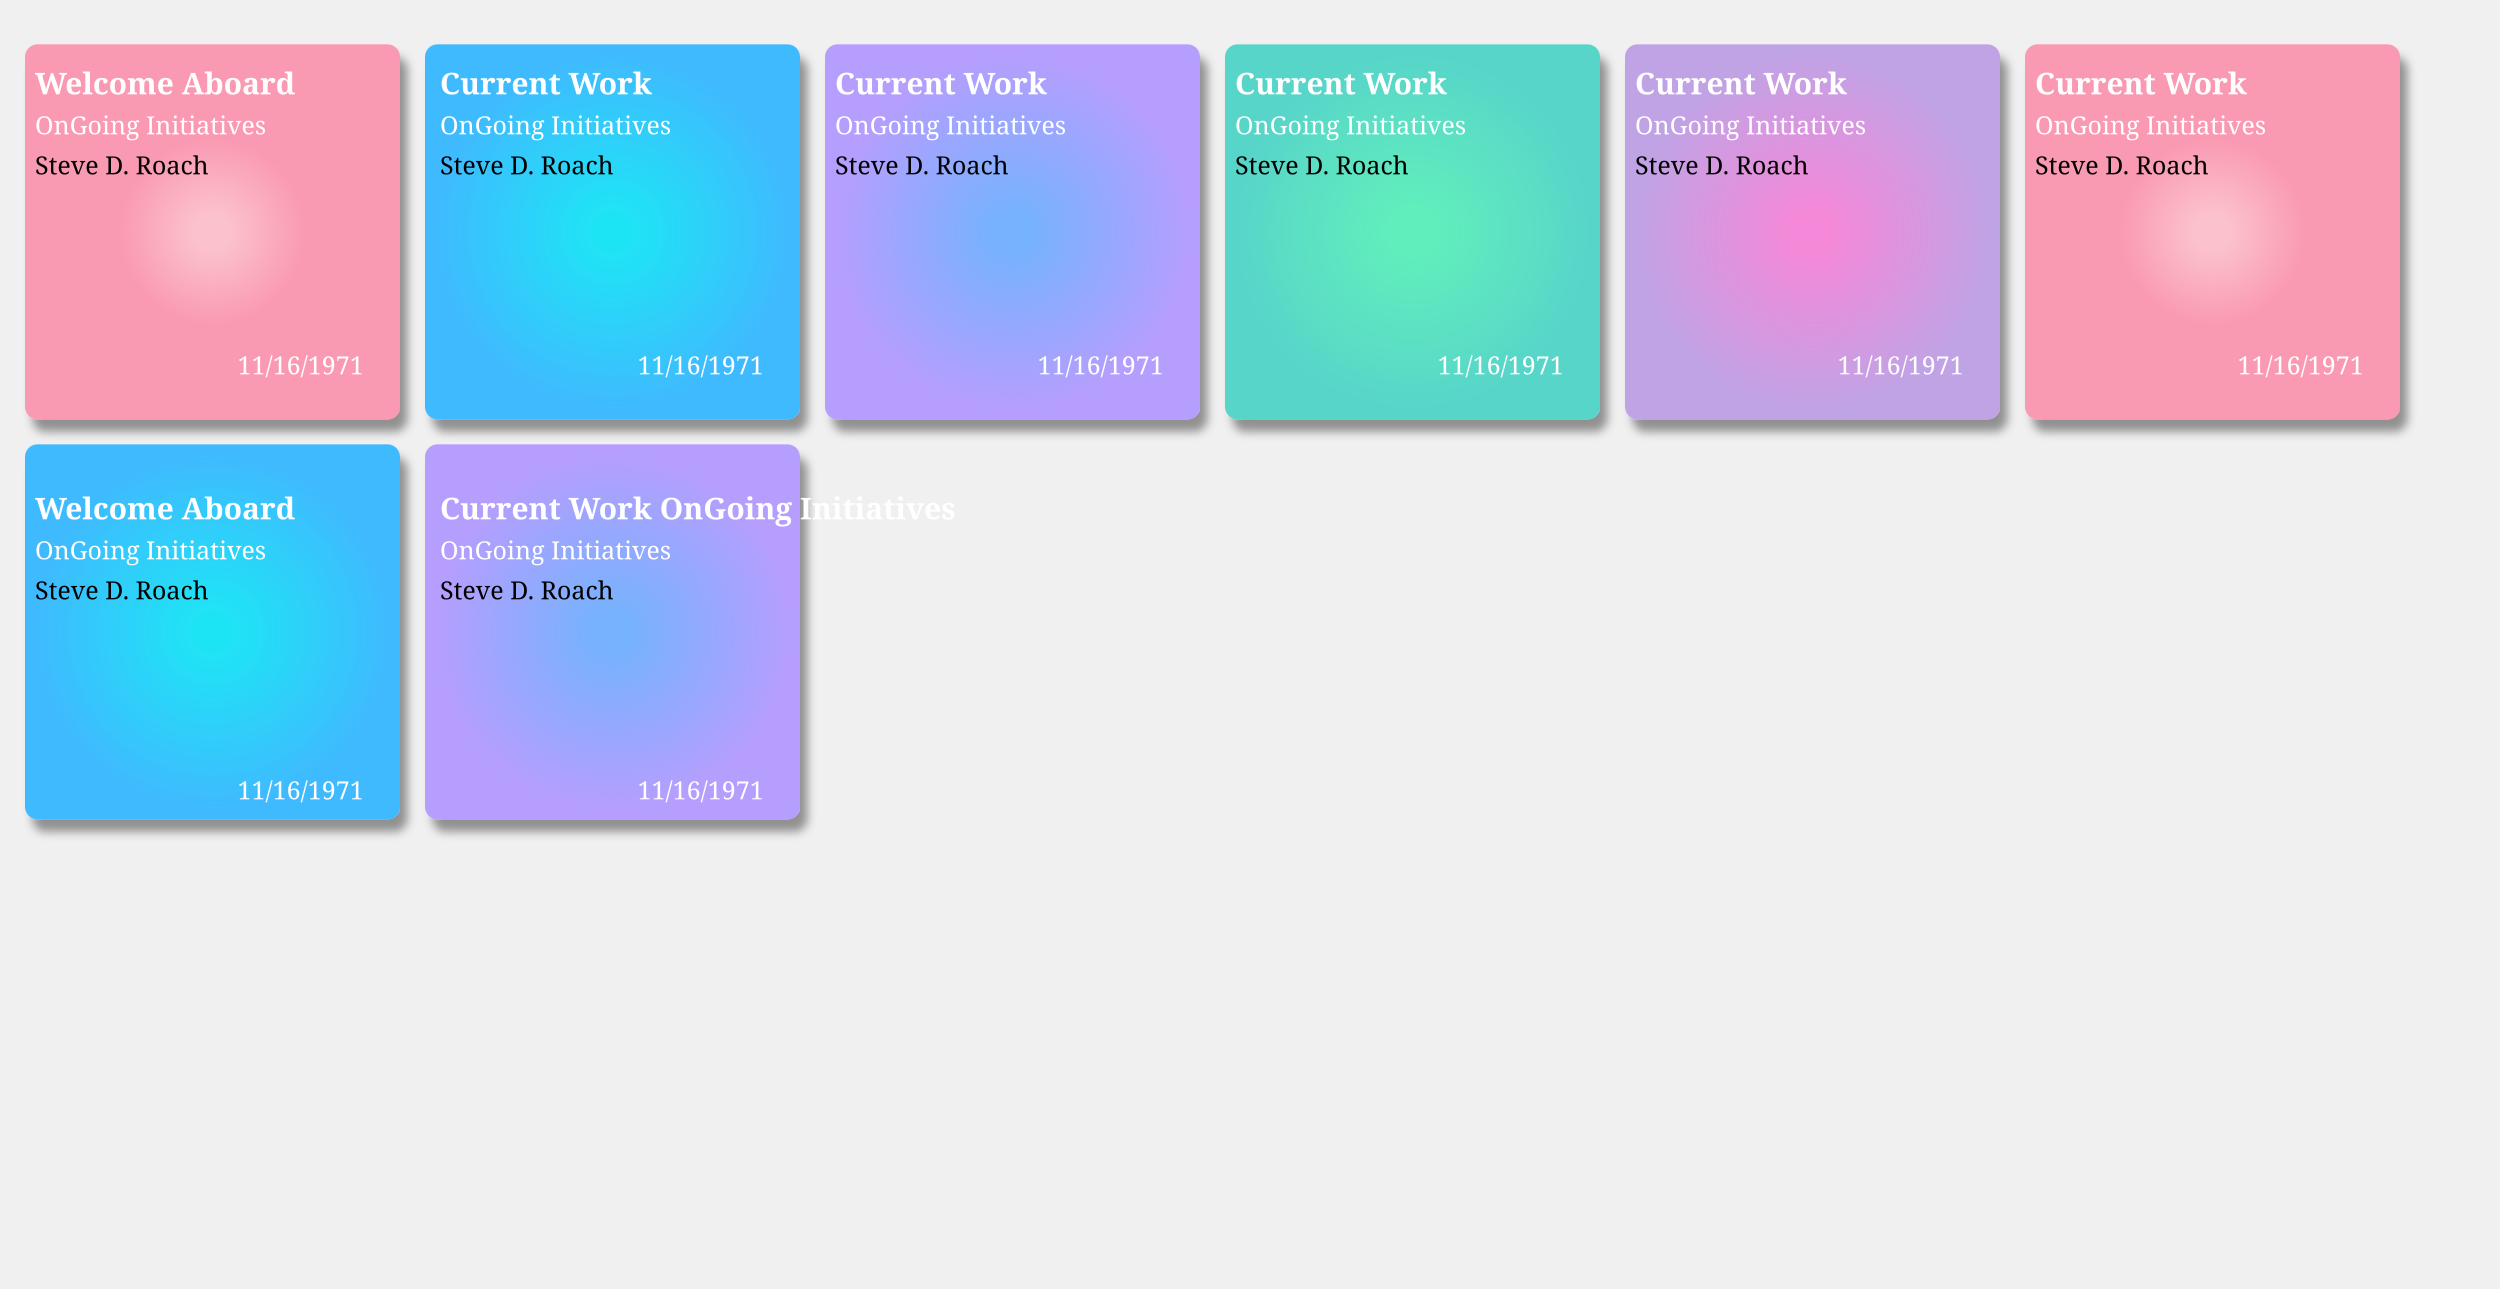
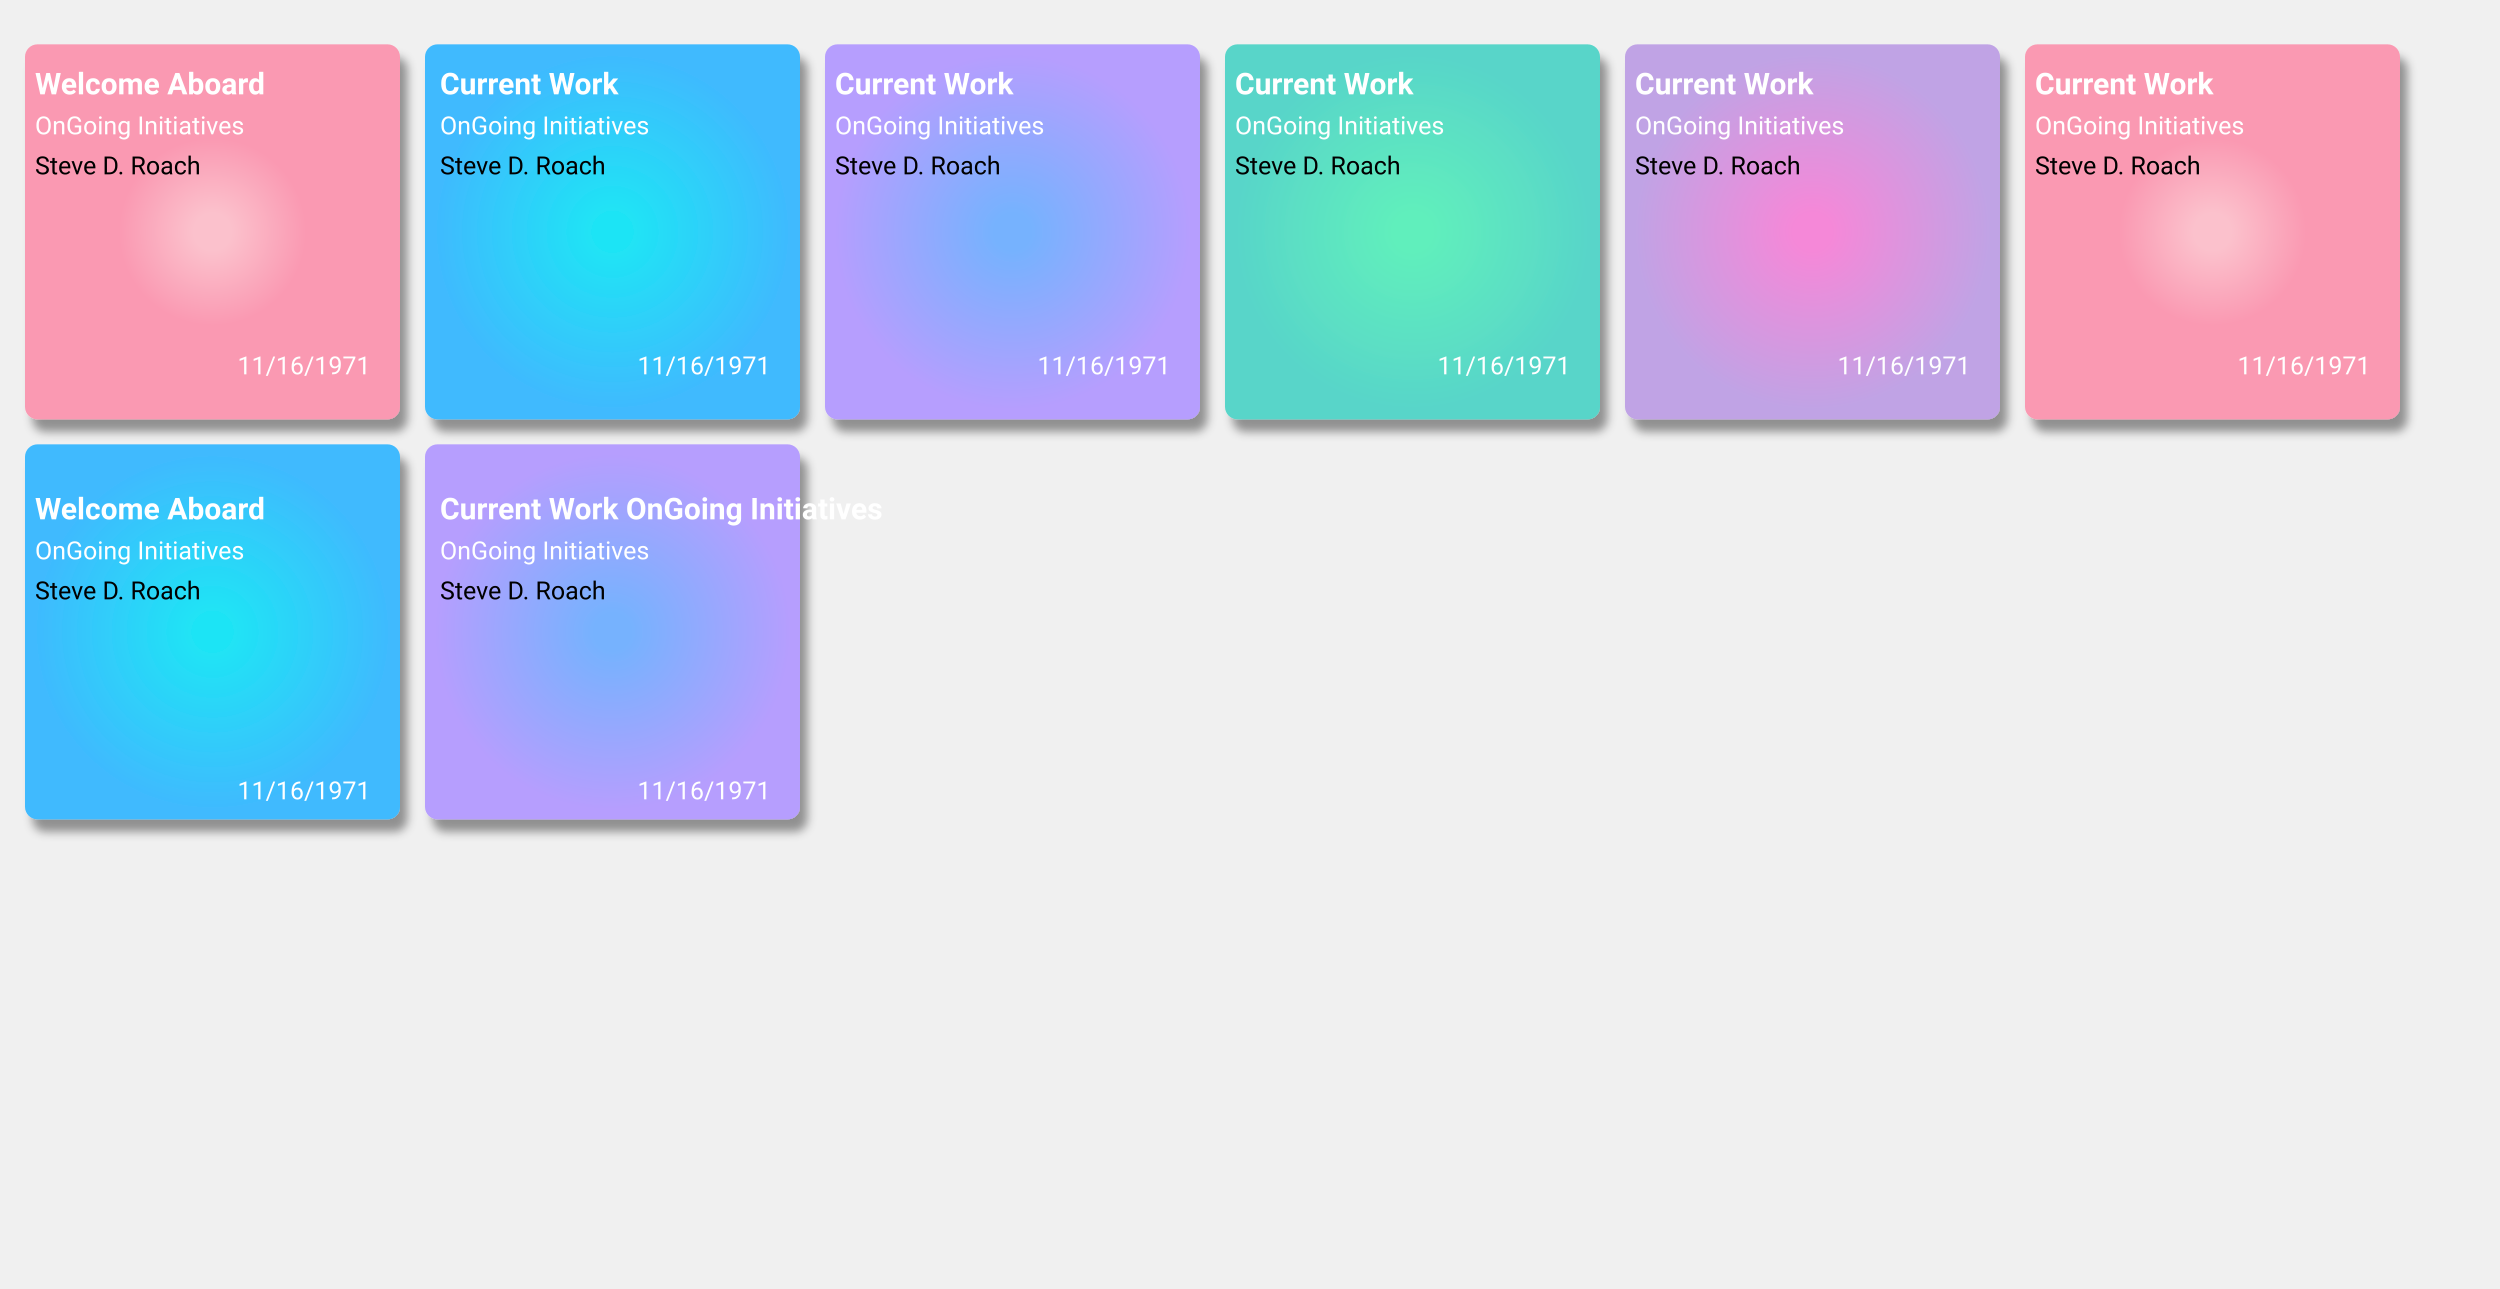
<svg xmlns="http://www.w3.org/2000/svg" width="970" height="500" viewBox="0 0 1000 500">
  <defs>
    <filter id="dropShadow" height="130%">
      <feGaussianBlur in="SourceAlpha" stdDeviation="6" />
      <feOffset dx="5" dy="5" result="offsetblur" />
      <feComponentTransfer>
        <feFuncA type="linear" slope="0.9" />
      </feComponentTransfer>
      <feMerge>
        <feMergeNode />
        <feMergeNode in="SourceGraphic" />
      </feMerge>
    </filter>
    <filter id="filter">
      <feMorphology in="SourceAlpha" operator="dilate" radius="2" result="OUTLINE" />
      <feComposite operator="out" in="OUTLINE" in2="SourceAlpha" />
    </filter>
    <radialGradient id="myGradient">
      <stop offset="10%" stop-color="#fbc1cc" />
      <stop offset="50%" stop-color="#fa99b2" />
    </radialGradient>
    <radialGradient id="myGradient2">
      <stop offset="10%" stop-color="#1fe4f5" />
      <stop offset="95%" stop-color="#3fbafe" />
    </radialGradient>
    <radialGradient id="myGradient3">
      <stop offset="10%" stop-color="#76b2fe" />
      <stop offset="95%" stop-color="#b69efe" />
    </radialGradient>
    <radialGradient id="myGradient4">
      <stop offset="10%" stop-color="#60efbc" />
      <stop offset="95%" stop-color="#58d5c9" />
    </radialGradient>
    <radialGradient id="myGradient5">
      <stop offset="10%" stop-color="#f588d8" />
      <stop offset="95%" stop-color="#c0a3e5" />
    </radialGradient>
  </defs>
  <style>
        rect.card {
            pointer-events: bounding-box;
            opacity: 1;
        }

        rect.card:hover {
            opacity: 0.6;
        }

        .card {
            filter: drop-shadow(3px 5px 2px rgb(0 0 0 / 0.4));
        }
        :root {
            --main-bg-color: brown;
-             --card-font-family: 'Verdana', serif;
+             --card-font-family: -apple-system, BlinkMacSystemFont, "Segoe UI", Roboto, Helvetica, Arial, sans-serif, "Apple Color Emoji", "Segoe UI Emoji", "Segoe UI Symbol";
+ 
        }

        .lineHead {
            fill: white;
-             font-family: 'Verdana', serif;
+             font-family: -apple-system, BlinkMacSystemFont, "Segoe UI", Roboto, Helvetica, Arial, sans-serif, "Apple Color Emoji", "Segoe UI Emoji", "Segoe UI Symbol";
+ 
            font-weight: bold;
            font-size: 12px;
        }


        .subtitle {
            fill: white;
-             font-family: 'Verdana', serif;
+             font-family: -apple-system, BlinkMacSystemFont, "Segoe UI", Roboto, Helvetica, Arial, sans-serif, "Apple Color Emoji", "Segoe UI Emoji", "Segoe UI Symbol";
+ 
            font-weight: normal;
            font-size: 10px;
        }

        .author {
            fill: black;
-             font-family: 'Verdana', serif;
+             font-family: -apple-system, BlinkMacSystemFont, "Segoe UI", Roboto, Helvetica, Arial, sans-serif, "Apple Color Emoji", "Segoe UI Emoji", "Segoe UI Symbol";
+ 
            font-weight: normal;
            font-size: 10px;
        }

        .date {
            fill: white;
-             font-family: 'Verdana', serif;
+             font-family: -apple-system, BlinkMacSystemFont, "Segoe UI", Roboto, Helvetica, Arial, sans-serif, "Apple Color Emoji", "Segoe UI Emoji", "Segoe UI Symbol";
+ 
            font-weight: normal;
            font-size: 10px;
        }
        #tooltip {
            background: cornsilk;
            border: 1px solid black;
            border-radius: 5px;
            padding: 5px;
        }
    </style>
  <g>
    <rect x="10" y="10" fill="url(#myGradient)" width="150" height="150" rx="5" ry="5" class="card">
        </rect>
    <text x="12" y="30">
      <tspan x="14" dy="0" class="lineHead">Welcome Aboard</tspan>
      <tspan x="14" dy="16" class="subtitle">OnGoing Initiatives</tspan>
      <tspan x="14" dy="16" class="author">Steve D. Roach</tspan>
      <tspan x="95" dy="80" class="date">11/16/1971</tspan>
    </text>
    <rect x="170" y="10" fill="url(#myGradient2)" width="150" height="150" rx="5" ry="5" class="card">
        </rect>
    <text x="182" y="30">
      <tspan x="176" dy="0" class="lineHead">Current Work</tspan>
      <tspan x="176" dy="16" class="subtitle">OnGoing Initiatives</tspan>
      <tspan x="176" dy="16" class="author">Steve D. Roach</tspan>
      <tspan x="255" dy="80" class="date">11/16/1971</tspan>
    </text>
    <rect x="330" y="10" fill="url(#myGradient3)" width="150" height="150" rx="5" ry="5" class="card" />
    <text x="332" y="30">
      <tspan x="334" dy="0" class="lineHead">Current Work</tspan>
      <tspan x="334" dy="16" class="subtitle">OnGoing Initiatives</tspan>
      <tspan x="334" dy="16" class="author">Steve D. Roach</tspan>
      <tspan x="415" dy="80" class="date">11/16/1971</tspan>
    </text>
    <rect x="490" y="10" fill="url(#myGradient4)" width="150" height="150" rx="5" ry="5" class="card" />
    <text x="492" y="30">
      <tspan x="494" dy="0" class="lineHead">Current Work</tspan>
      <tspan x="494" dy="16" class="subtitle">OnGoing Initiatives</tspan>
      <tspan x="494" dy="16" class="author">Steve D. Roach</tspan>
      <tspan x="575" dy="80" class="date">11/16/1971</tspan>
    </text>
    <rect x="650" y="10" fill="url(#myGradient5)" width="150" height="150" rx="5" ry="5" class="card" />
    <text x="652" y="30">
      <tspan x="654" dy="0" class="lineHead">Current Work</tspan>
      <tspan x="654" dy="16" class="subtitle">OnGoing Initiatives</tspan>
      <tspan x="654" dy="16" class="author">Steve D. Roach</tspan>
      <tspan x="735" dy="80" class="date">11/16/1971</tspan>
    </text>
    <rect x="810" y="10" fill="url(#myGradient)" width="150" height="150" rx="5" ry="5" class="card" />
    <text x="812" y="30">
      <tspan x="814" dy="0" class="lineHead">Current Work</tspan>
      <tspan x="814" dy="16" class="subtitle">OnGoing Initiatives</tspan>
      <tspan x="814" dy="16" class="author">Steve D. Roach</tspan>
      <tspan x="895" dy="80" class="date">11/16/1971</tspan>
    </text>
  </g>
  <g>
    <rect x="10" y="170" fill="url(#myGradient2)" width="150" height="150" rx="5" ry="5" class="card">
            </rect>
    <text x="12" y="200">
      <tspan x="14" dy="0" class="lineHead">Welcome Aboard</tspan>
      <tspan x="14" dy="16" class="subtitle">OnGoing Initiatives</tspan>
      <tspan x="14" dy="16" class="author">Steve D. Roach</tspan>
      <tspan x="95" dy="80" class="date">11/16/1971</tspan>
    </text>
    <rect x="170" y="170" fill="url(#myGradient3)" width="150" height="150" rx="5" ry="5" class="card">
            </rect>
    <text x="182" y="200">
      <tspan x="176" dy="0" class="lineHead">Current Work OnGoing Initiatives</tspan>
      <tspan x="176" dy="16" class="subtitle">OnGoing Initiatives</tspan>
      <tspan x="176" dy="16" class="author">Steve D. Roach</tspan>
      <tspan x="255" dy="80" class="date">11/16/1971</tspan>
    </text>
  </g>
</svg>
